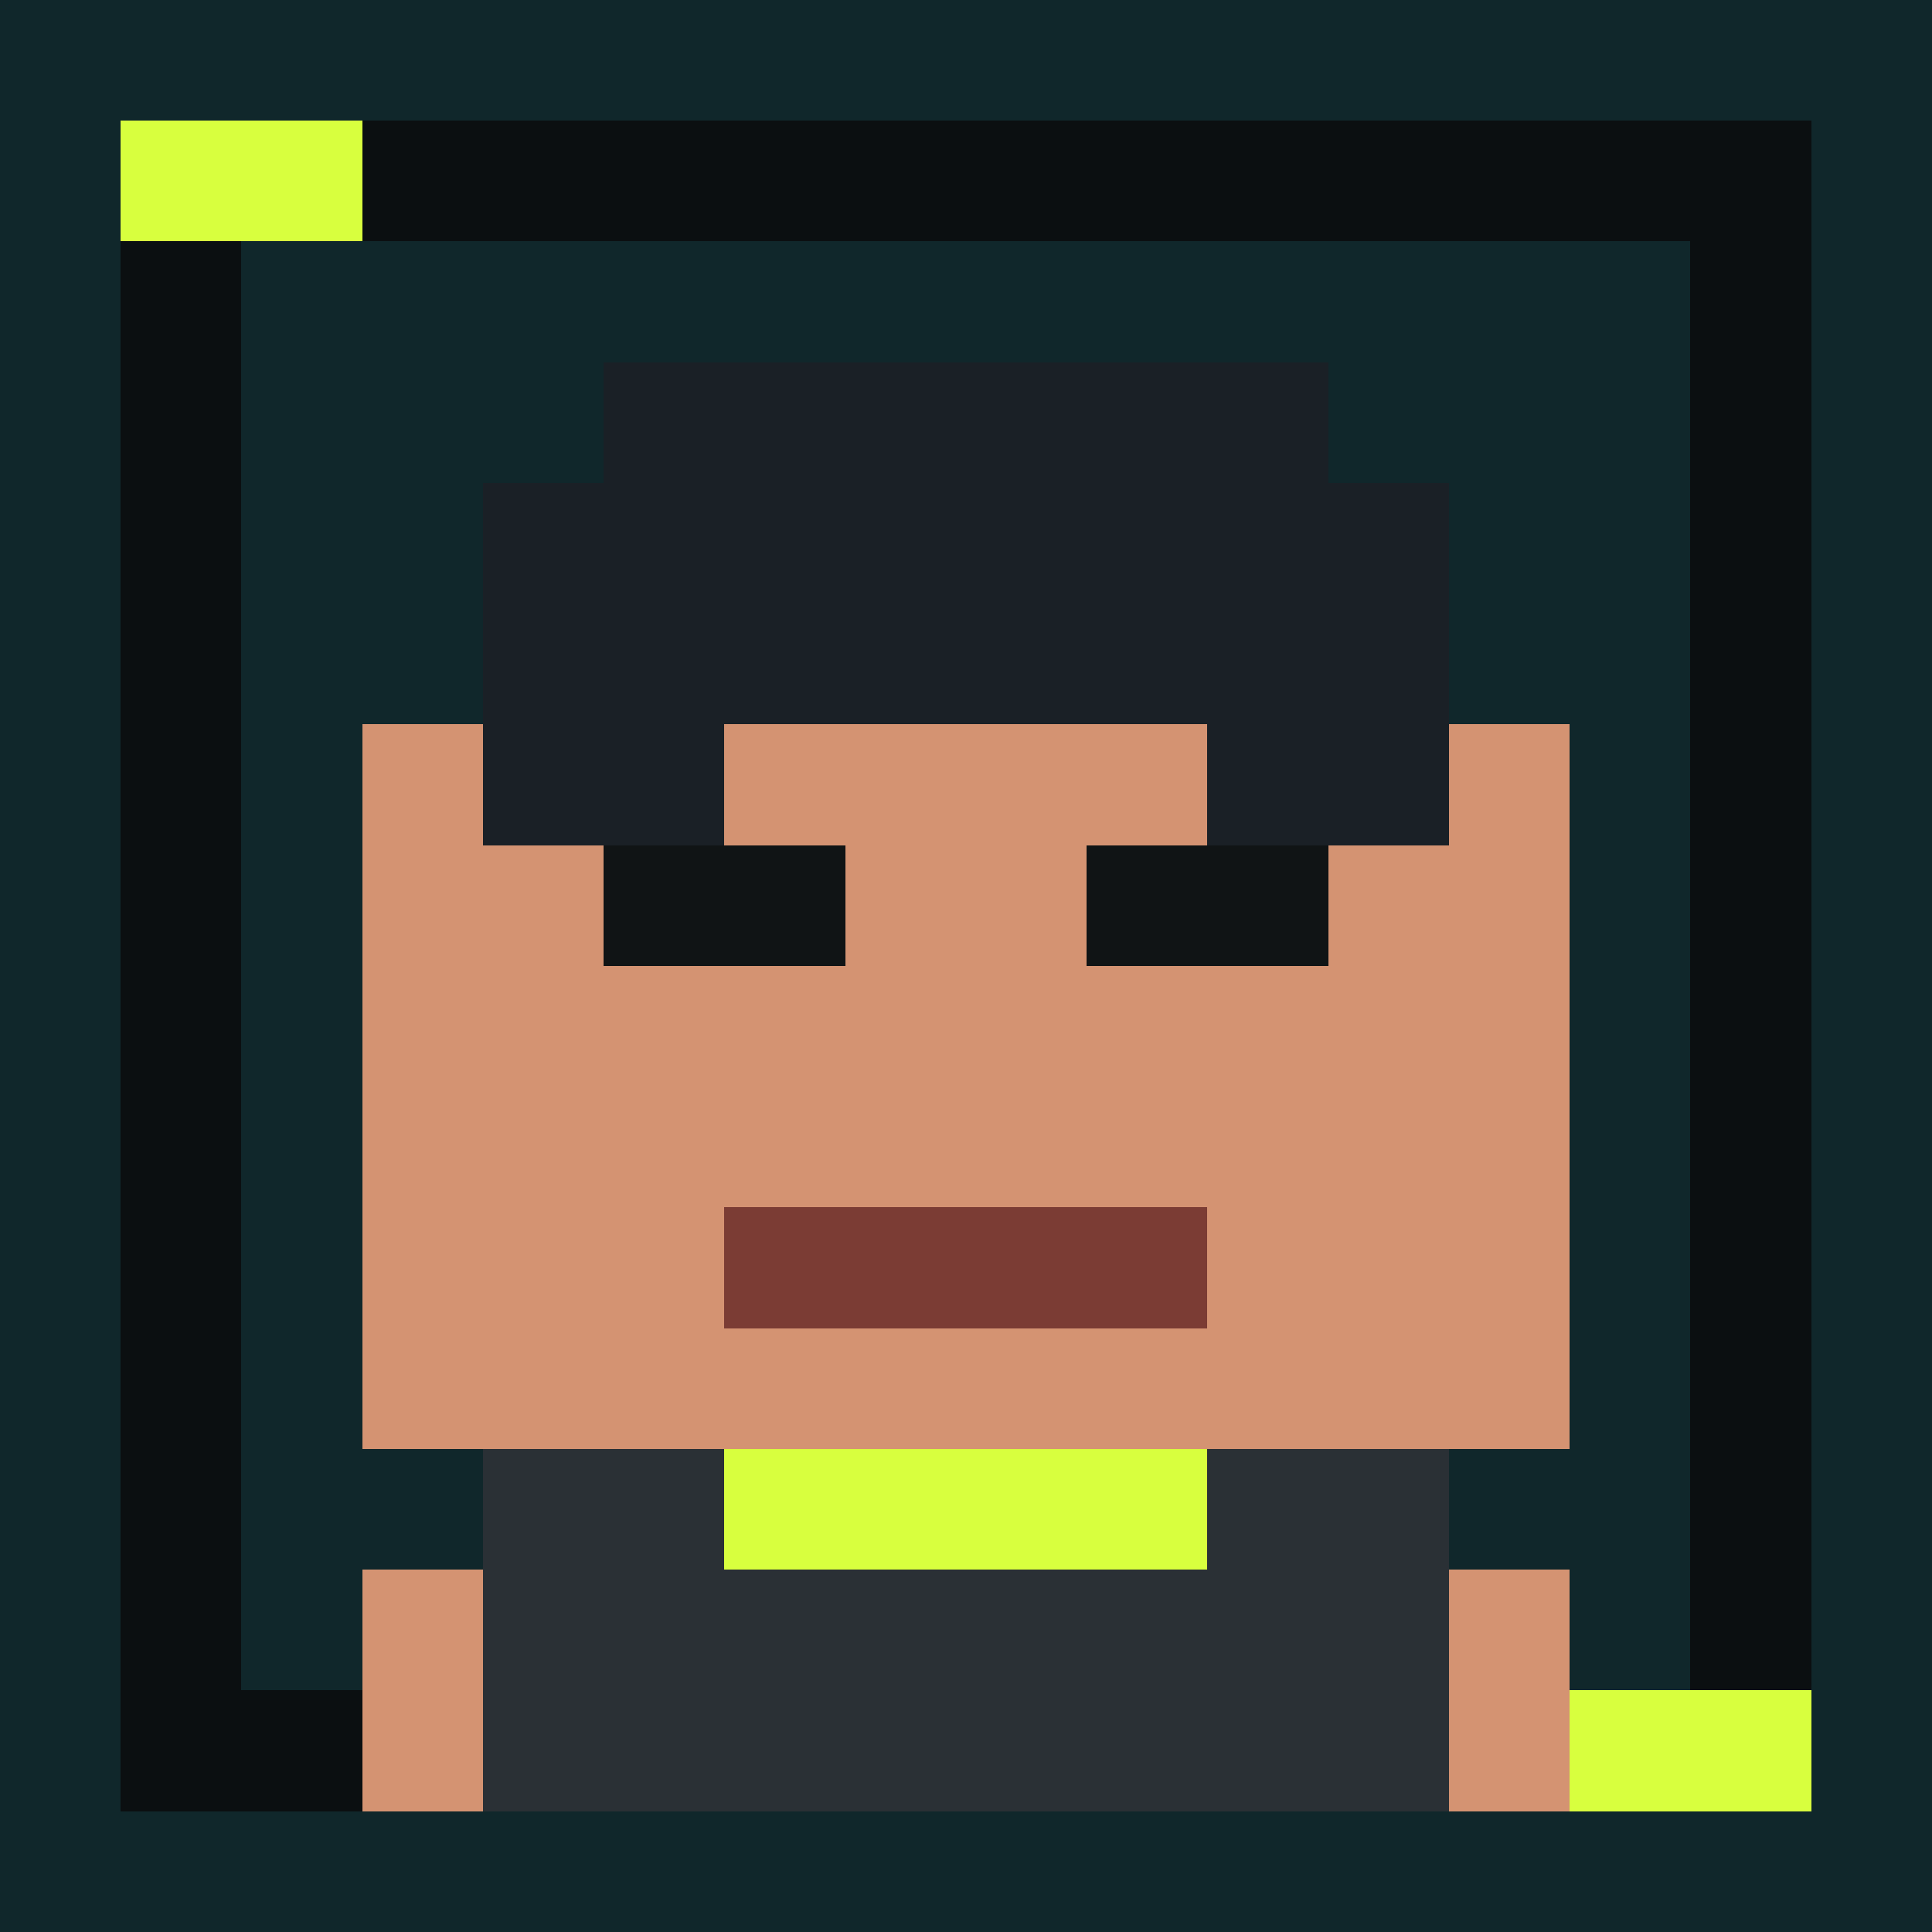
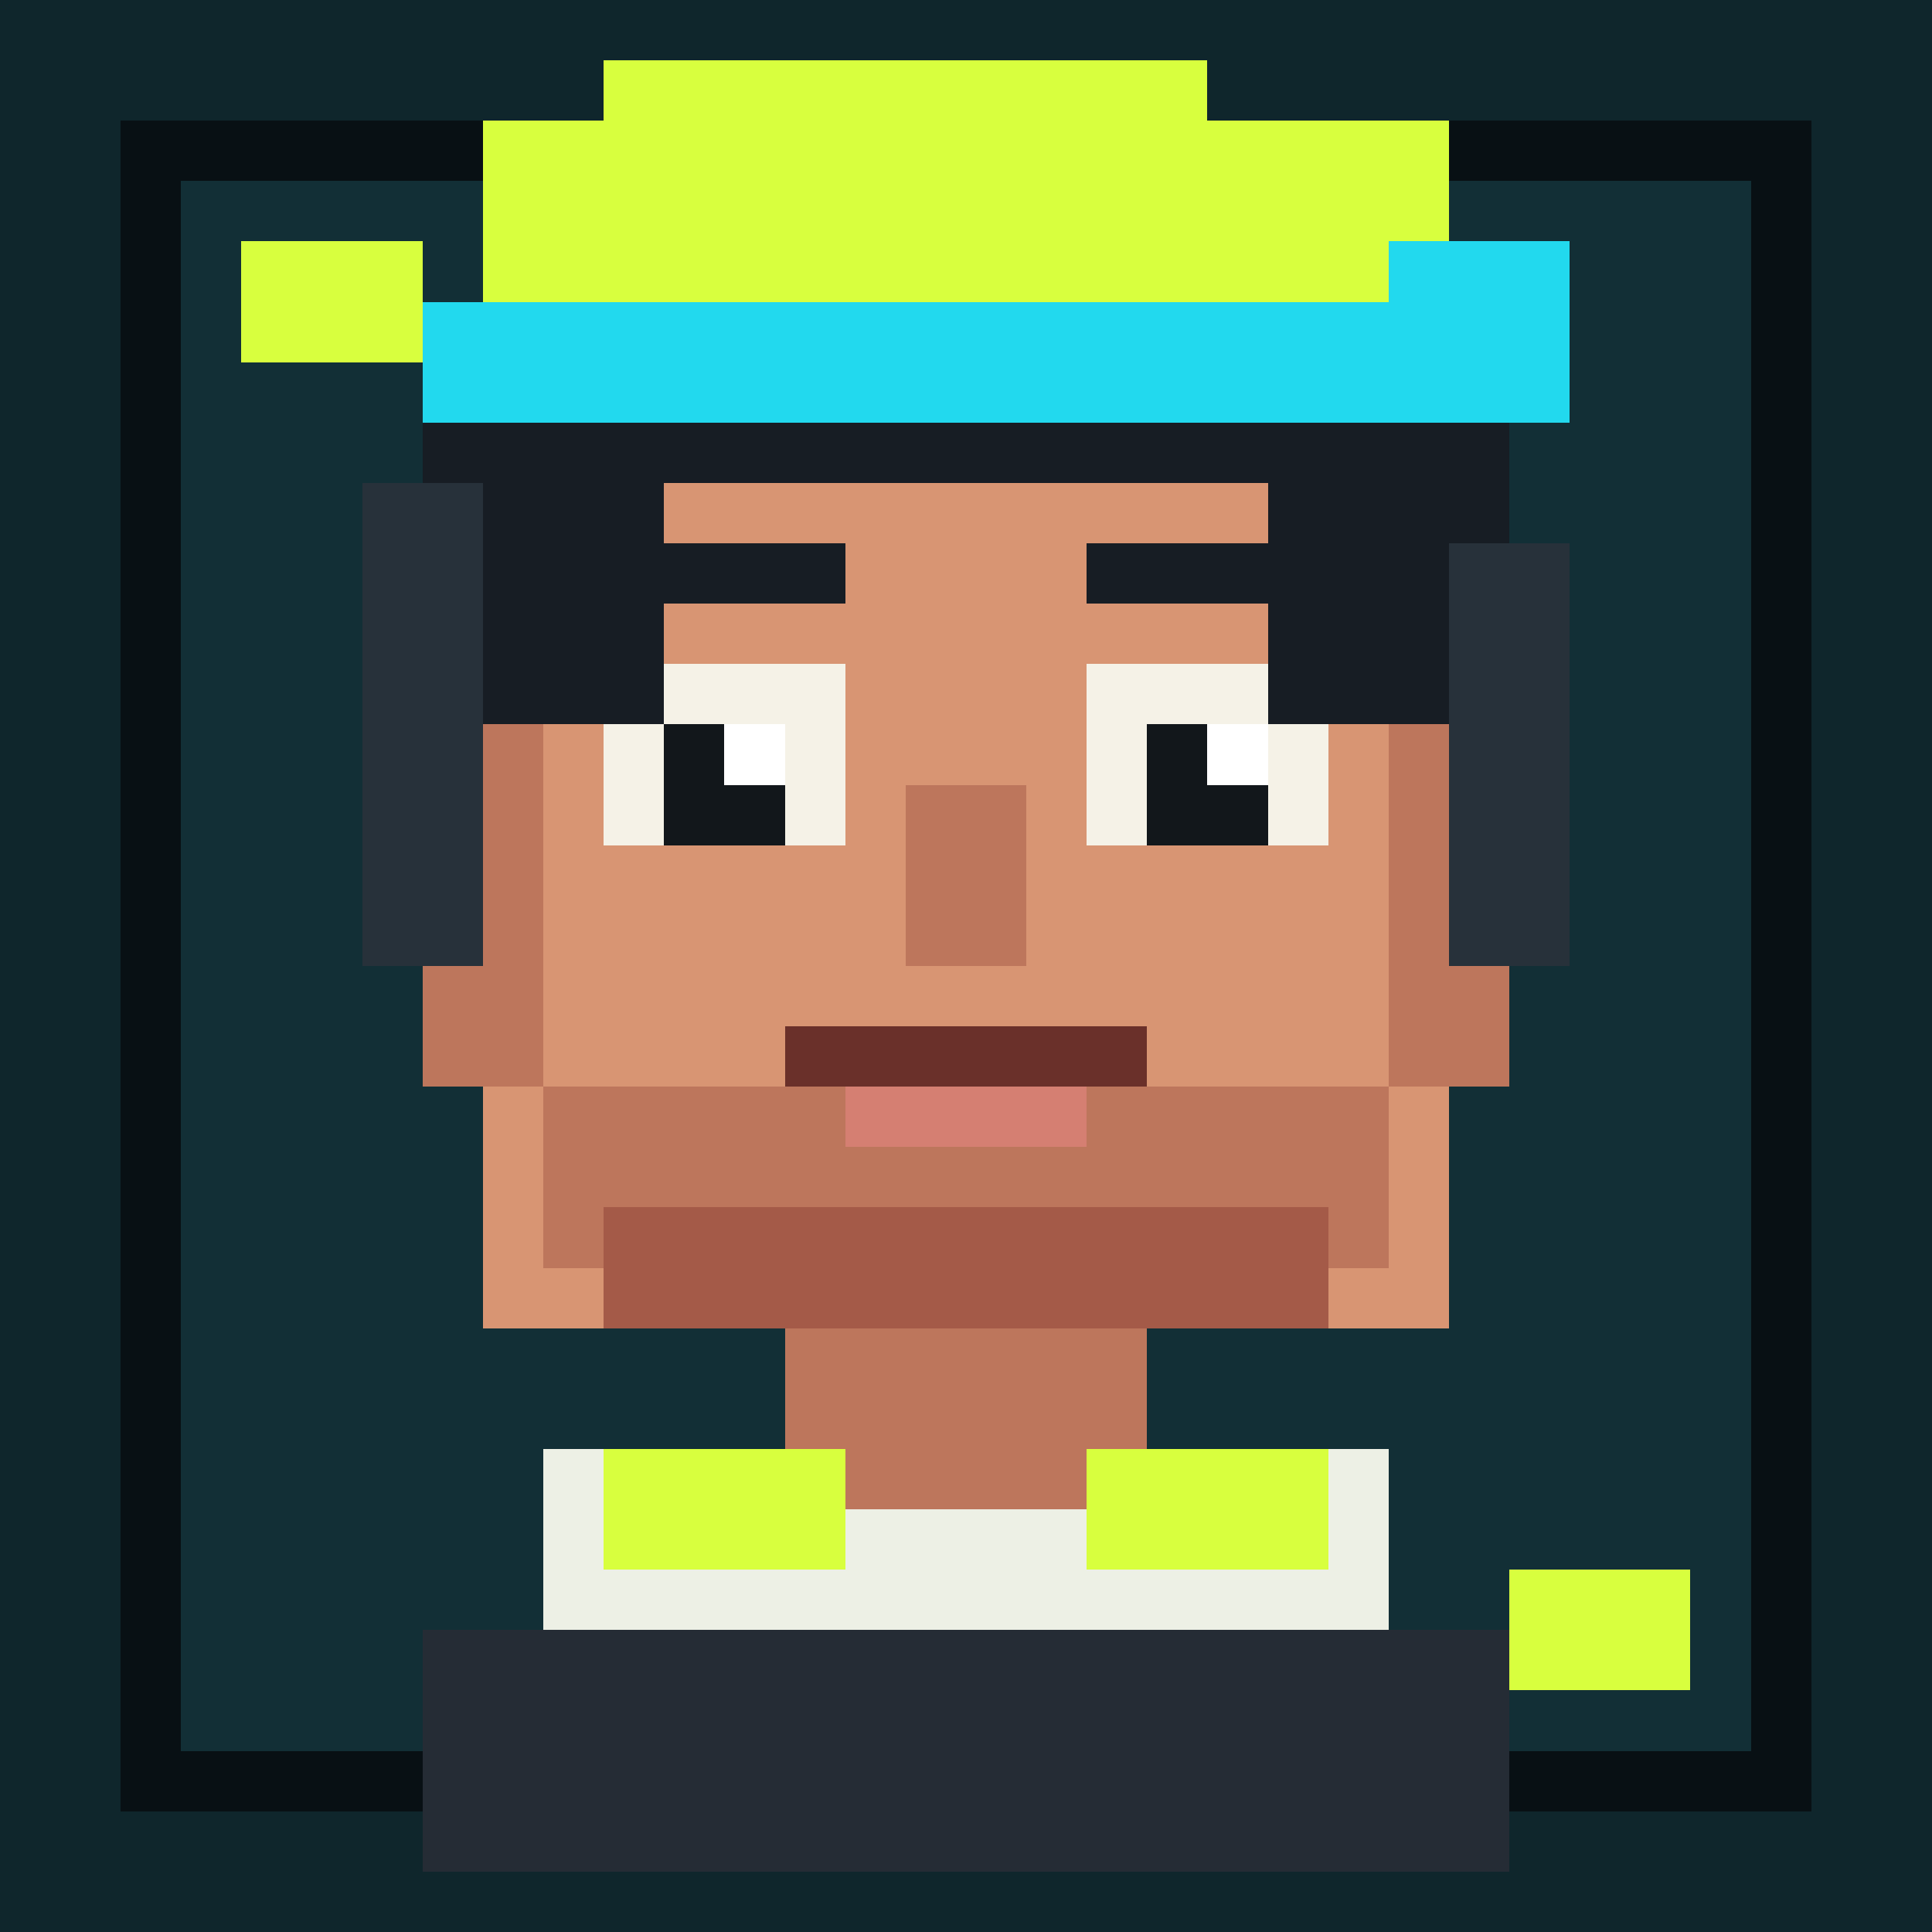
<svg xmlns="http://www.w3.org/2000/svg" width="256" height="256" viewBox="0 0 256 256" shape-rendering="crispEdges">
-   <rect x="0" y="0" width="256" height="256" fill="#10272b" />
-   <rect x="16" y="16" width="224" height="224" fill="#0b0f11" />
-   <rect x="32" y="32" width="192" height="192" fill="#10272b" />
-   <rect x="80" y="48" width="96" height="16" fill="#1a2026" />
-   <rect x="64" y="64" width="128" height="32" fill="#1a2026" />
-   <rect x="48" y="96" width="160" height="96" fill="#d49372" />
-   <rect x="64" y="80" width="32" height="32" fill="#1a2026" />
-   <rect x="160" y="80" width="32" height="32" fill="#1a2026" />
-   <rect x="80" y="112" width="32" height="16" fill="#101415" />
-   <rect x="144" y="112" width="32" height="16" fill="#101415" />
-   <rect x="112" y="128" width="32" height="16" fill="#d49372" />
-   <rect x="96" y="160" width="64" height="16" fill="#7b3c34" />
-   <rect x="64" y="192" width="128" height="48" fill="#2a3035" />
-   <rect x="96" y="192" width="64" height="16" fill="#d8ff3e" />
-   <rect x="48" y="208" width="16" height="32" fill="#d49372" />
-   <rect x="192" y="208" width="16" height="32" fill="#d49372" />
-   <rect x="16" y="16" width="32" height="16" fill="#d8ff3e" />
-   <rect x="208" y="224" width="32" height="16" fill="#d8ff3e" />
+   <rect x="0" y="0" width="256" height="256" fill="#0f262c" />
+   <rect x="16" y="16" width="224" height="224" fill="#081014" />
+   <rect x="24" y="24" width="208" height="208" fill="#122f36" />
+   <rect x="72" y="192" width="112" height="40" fill="#edf0e5" />
+   <rect x="56" y="216" width="144" height="32" fill="#252c35" />
+   <rect x="104" y="168" width="48" height="32" fill="#bd765c" />
+   <rect x="64" y="56" width="128" height="120" fill="#d89573" />
+   <rect x="56" y="80" width="16" height="64" fill="#bd765c" />
+   <rect x="184" y="80" width="16" height="64" fill="#bd765c" />
+   <rect x="72" y="144" width="112" height="24" fill="#bd765c" />
+   <rect x="80" y="160" width="96" height="16" fill="#a45a48" />
+   <rect x="80" y="88" width="32" height="24" fill="#f5f2e7" />
+   <rect x="144" y="88" width="32" height="24" fill="#f5f2e7" />
+   <rect x="88" y="96" width="16" height="16" fill="#12171b" />
+   <rect x="152" y="96" width="16" height="16" fill="#12171b" />
+   <rect x="96" y="96" width="8" height="8" fill="#fff" />
+   <rect x="160" y="96" width="8" height="8" fill="#fff" />
+   <rect x="80" y="72" width="32" height="8" fill="#171d24" />
+   <rect x="144" y="72" width="32" height="8" fill="#171d24" />
+   <rect x="120" y="104" width="16" height="24" fill="#bd765c" />
+   <rect x="104" y="136" width="48" height="8" fill="#6a302a" />
+   <rect x="112" y="144" width="32" height="8" fill="#d57f72" />
+   <rect x="64" y="40" width="128" height="24" fill="#171d24" />
+   <rect x="56" y="56" width="32" height="40" fill="#171d24" />
+   <rect x="168" y="48" width="32" height="48" fill="#171d24" />
+   <rect x="80" y="32" width="88" height="16" fill="#27313a" />
+   <rect x="48" y="64" width="16" height="64" fill="#27313a" />
+   <rect x="192" y="72" width="16" height="56" fill="#27313a" />
+   <rect x="80" y="192" width="32" height="16" fill="#d8ff3e" />
+   <rect x="144" y="192" width="32" height="16" fill="#d8ff3e" />
+   <rect x="32" y="32" width="24" height="16" fill="#d8ff3e" />
+   <rect x="200" y="208" width="24" height="16" fill="#d8ff3e" />
+   <rect x="64" y="16" width="128" height="32" fill="#d8ff3e" />
+   <rect x="56" y="40" width="144" height="16" fill="#22d9ee" />
+   <rect x="80" y="8" width="80" height="16" fill="#d8ff3e" />
+   <rect x="184" y="32" width="24" height="24" fill="#22d9ee" />
</svg>
